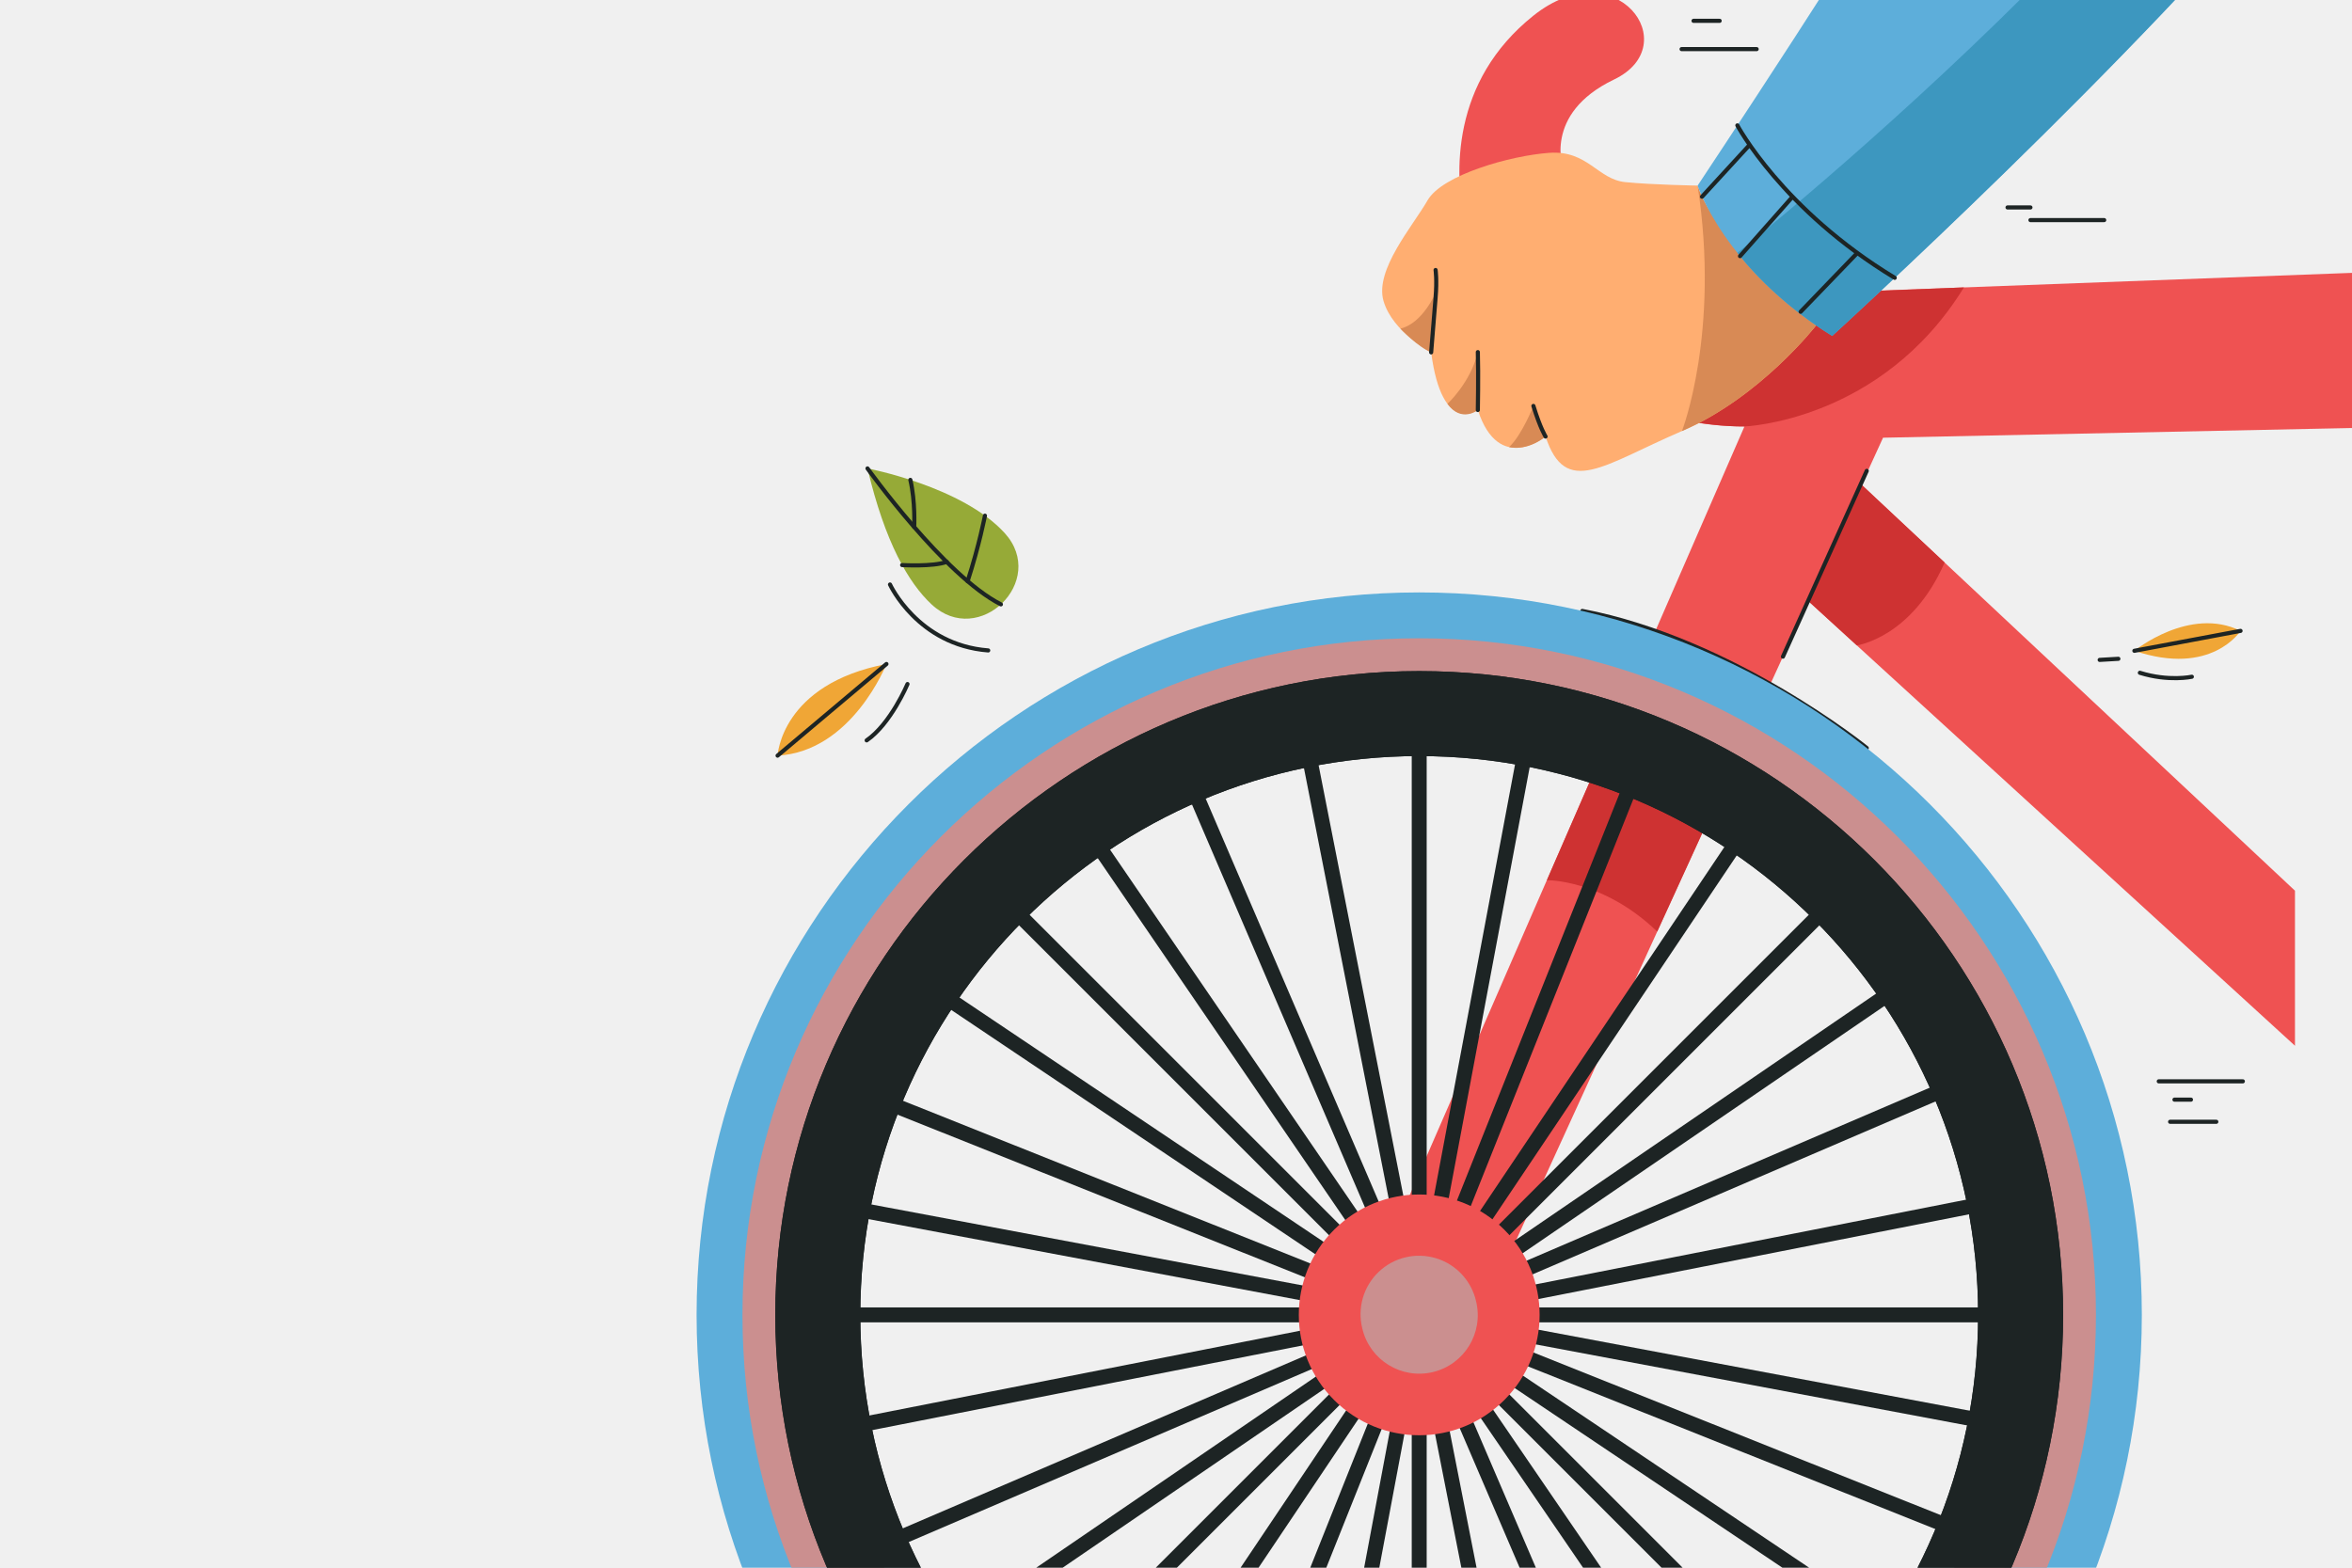
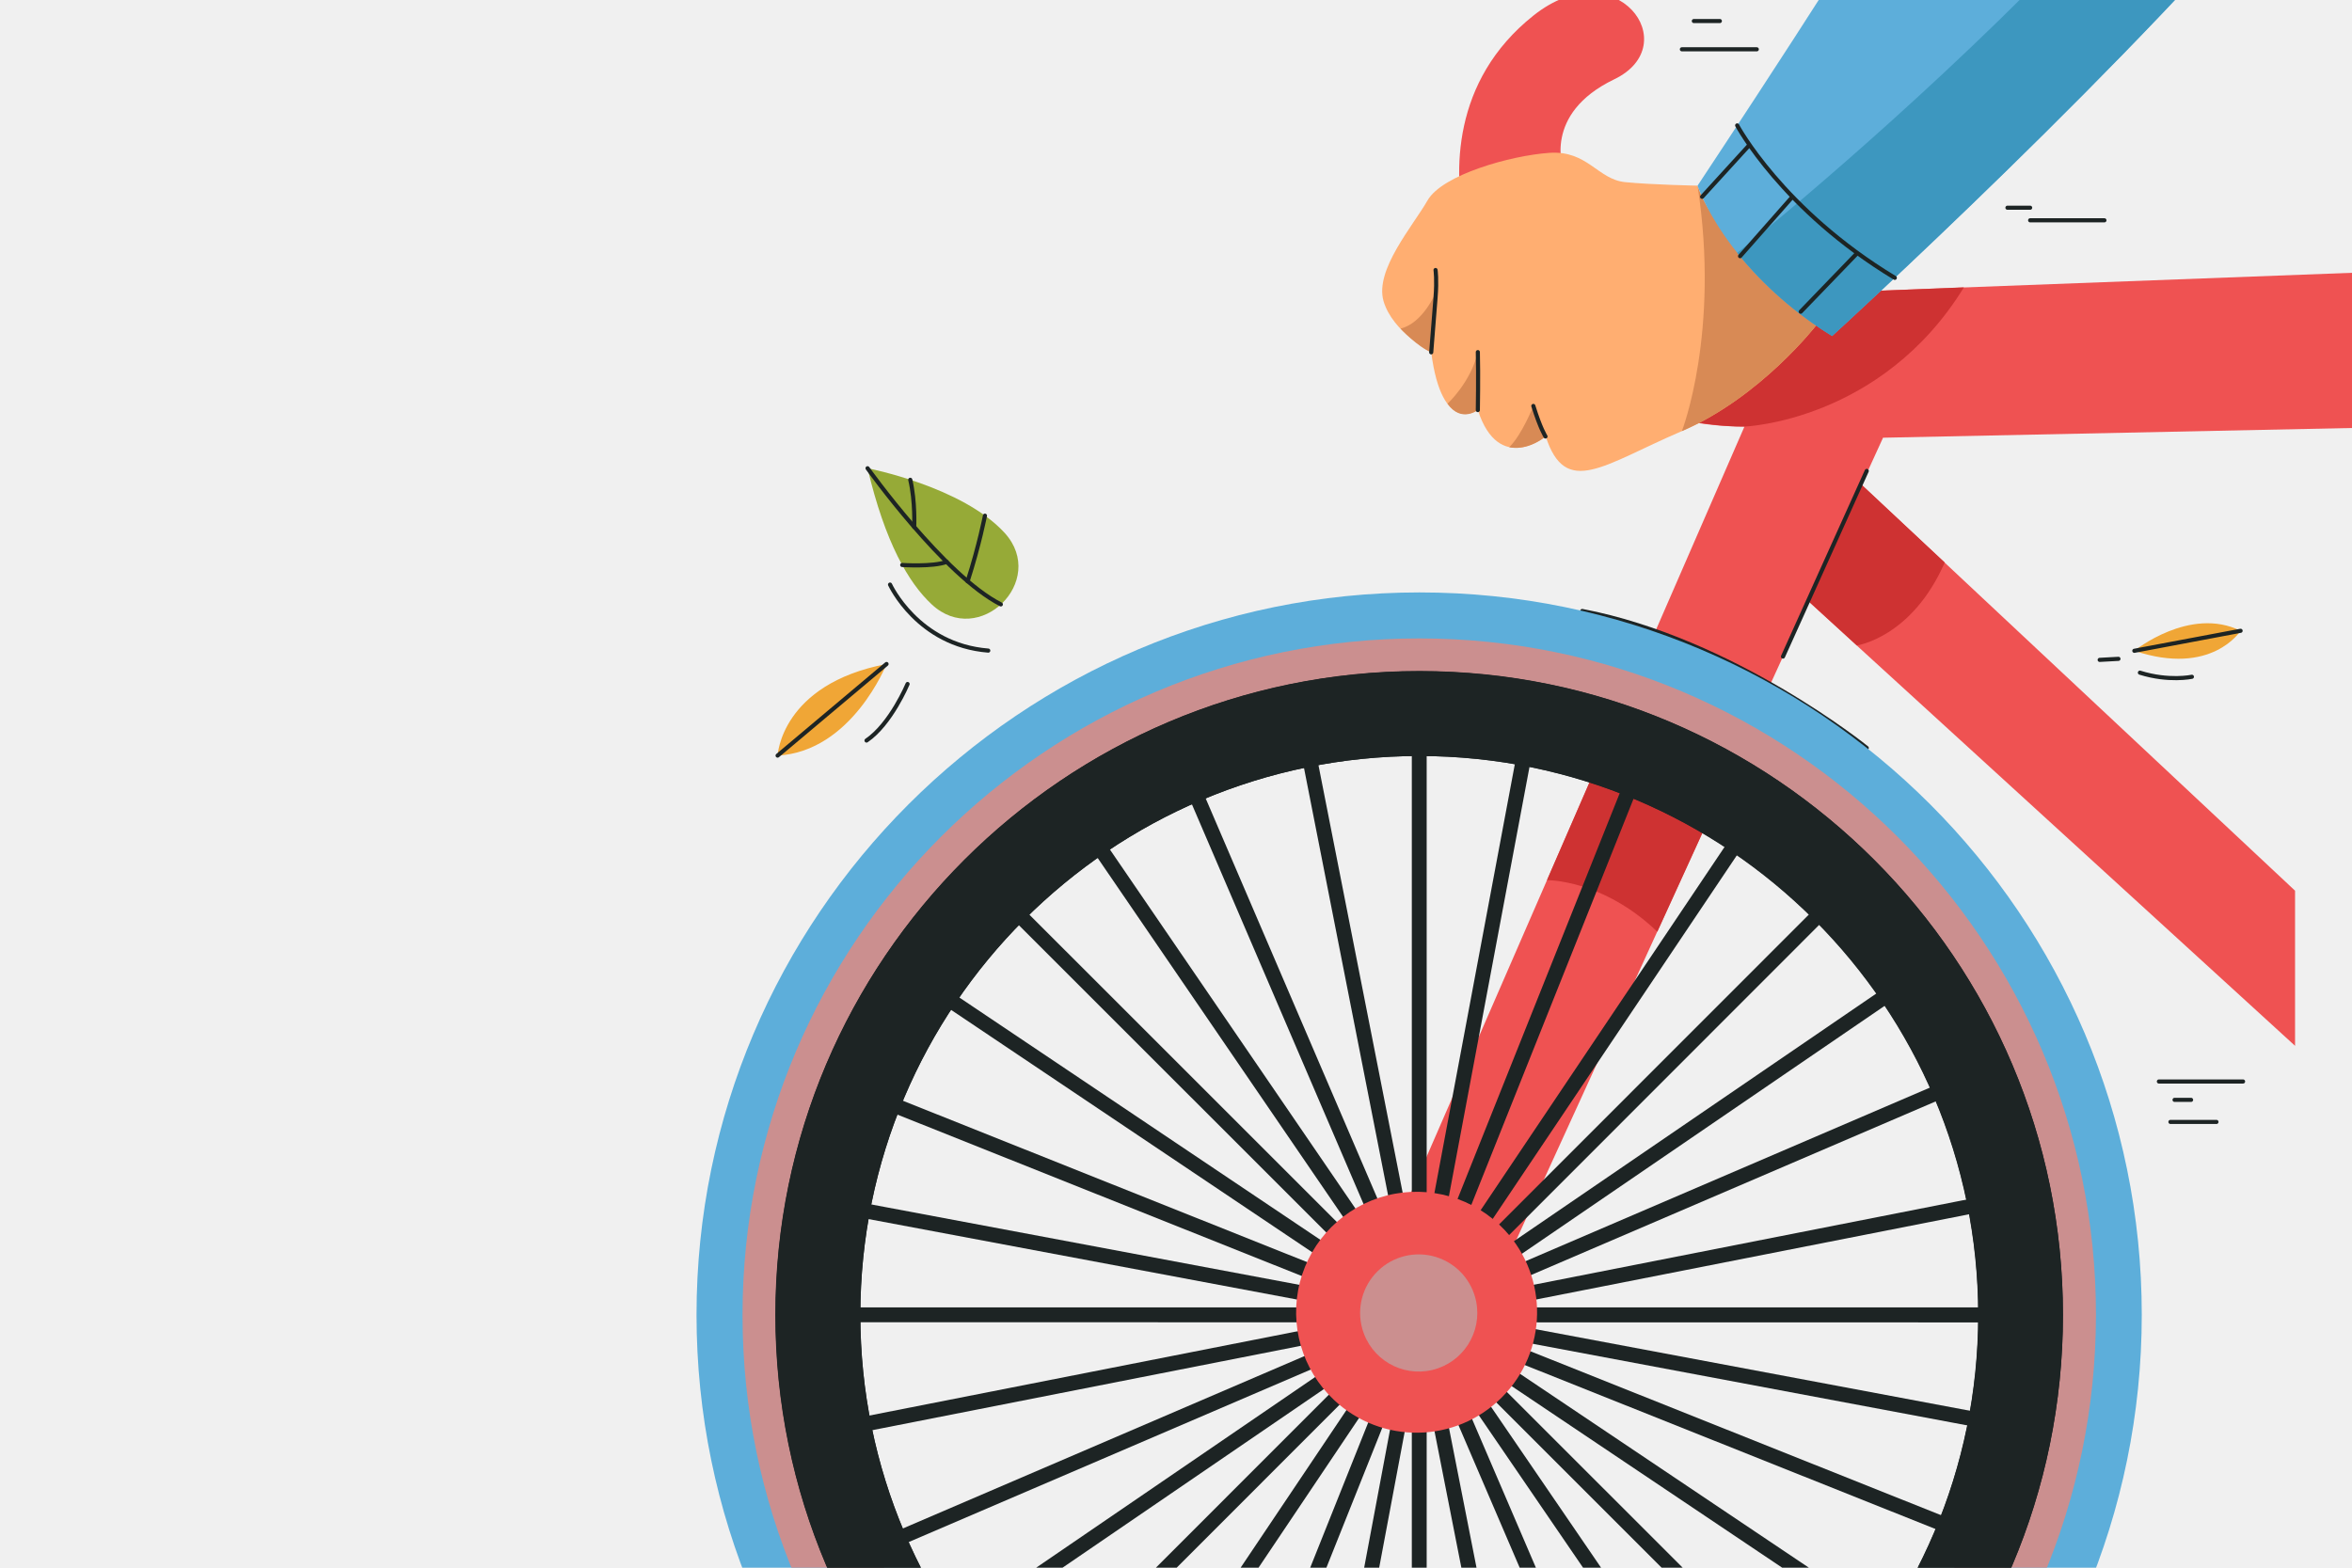
<svg xmlns="http://www.w3.org/2000/svg" width="114" height="76" fill="none">
  <g clip-path="url(#a)">
-     <path fill="#96AA37" d="M45.157 29.304c-1.12-1.041-2.26-3.007-3.11-6.595 0 0 4.591.867 6.651 3.135 2.103 2.315-1.251 5.59-3.541 3.46" />
-     <path stroke="#1D2424" stroke-linecap="round" stroke-linejoin="round" stroke-miterlimit="10" stroke-width=".2" d="M42.047 22.709s3.726 5.203 6.466 6.59" />
-     <path stroke="#1D2424" stroke-linecap="round" stroke-linejoin="round" stroke-miterlimit="10" stroke-width=".2" d="M47.74 25s-.27 1.413-.84 3.177m-3.174-.783s1.483.089 2.158-.154m-1.574-1.69s.064-1.227-.186-2.286" />
-     <path fill="#F0A636" d="M42.965 32.19s-1.664 4.244-5.276 4.442c0 0 .165-3.466 5.276-4.441" />
-     <path stroke="#1D2424" stroke-linecap="round" stroke-linejoin="round" stroke-miterlimit="10" stroke-width=".2" d="m42.965 32.19-5.276 4.442" />
-     <path fill="#F0A636" d="M103.452 31.55s2.684-2.184 5.146-.966c0 0-1.403 2.23-5.146.966" />
-     <path stroke="#1D2424" stroke-linecap="round" stroke-linejoin="round" stroke-miterlimit="10" stroke-width=".2" d="m103.452 31.55 5.146-.966m-2.361 2.224s-1.116.245-2.519-.192m-1.042-.678-.906.053m-58.632-3.655s1.346 2.932 4.76 3.196m-3.912 1.63s-.81 1.928-1.979 2.73m55.297-25.835h1.11m.001.613h3.574m2.645 41.752h4.075m-3.314.888h.8m-1.011 1.073h2.239M81.506 2.381h3.638M83.35 1.01h-1.265" />
-     <path fill="#EF5252" d="M111.236 43.18 87.443 20.89l-1.419 6.766 25.212 23.041z" />
-     <path fill="#EF5252" d="M114.409 13.213 87.36 14.226 66.551 62.019l4.485 3.462L91.27 21.22l23.139-.479z" />
-     <path stroke="#1D2424" stroke-linecap="round" stroke-linejoin="round" stroke-miterlimit="10" stroke-width=".2" d="M90.48 36.263s-6.471-5.248-13.787-6.645" />
-     <path fill="#EF5252" d="M75.779 8.226s-1.032-2.702 2.456-4.373c3.488-1.67.087-6.288-3.911-3.095s-3.851 7.664-3.31 10.17c.54 2.505 5.02 9.746 13.539 9.746s2.807-6.448 2.807-6.448-9.027 1.32-11.581-6" />
-     <path fill="#CE3232" d="m95.191 13.933-9.61.385-4.743 5.866s1.766.497 3.715.49c0 0 6.635-.235 10.638-6.741m-4.999 9.532-2.555 5.665L90 31.288s2.659-.365 4.255-4.017z" />
-     <path stroke="#1D2424" stroke-linecap="round" stroke-linejoin="round" stroke-miterlimit="10" stroke-width=".2" d="m90.48 22.827-4.062 9.007" />
-     <path fill="#CE3232" d="m82.925 39.474-5.365-2.74-2.585 5.938s2.695-.056 5.35 2.49z" />
-     <path fill="#1D2424" d="M68.426 33.517h.724v60.455h-.724z" />
-     <path fill="#1D2424" d="M38.56 64.106v-.724h60.456v.724z" />
-     <path fill="#1D2424" d="m47.158 42.625.511-.511 42.748 42.748-.511.511z" />
-     <path fill="#1D2424" d="m47.669 85.374-.512-.511 42.748-42.748.512.511z" />
-     <path fill="#1D2424" d="m56.532 36.107.665-.285 23.844 55.552-.665.286z" />
-     <path fill="#1D2424" d="m41.15 76-.285-.665 55.553-23.844.285.665z" />
-     <path fill="#1D2424" d="m40.582 52.871.268-.672 56.146 22.423-.269.672z" />
-     <path fill="#1D2424" d="m57.915 91.95-.671-.267 22.423-56.145.671.268z" />
-     <path fill="#1D2424" d="m62.596 34.157.71-.14L74.98 93.336l-.71.14z" />
-     <path fill="#1D2424" d="m39.2 69.936-.14-.71 59.32-11.674.14.71z" />
-     <path fill="#1D2424" d="m43.483 47.2.403-.6 50.196 33.692-.403.6z" />
-     <path fill="#1D2424" d="m52.244 89.048-.6-.404 33.69-50.196.602.404z" />
-     <path fill="#1D2424" d="m51.429 39 .597-.408 34.127 49.906-.597.409z" />
-     <path fill="#1D2424" d="m44.04 81.106-.409-.597 49.906-34.12.408.596z" />
-     <path fill="#1D2424" d="m39.01 58.522.134-.712L98.56 68.97l-.134.712z" />
-     <path fill="#1D2424" d="m63.563 93.52-.71-.133 11.16-59.416.71.134z" />
-     <path fill="#5DAEDA" d="M68.788 98.77c19.313 0 35.025-15.713 35.025-35.026S88.101 28.72 68.788 28.72 33.763 44.43 33.763 63.744 49.475 98.77 68.788 98.77m0-65.93c17.04 0 30.904 13.864 30.904 30.904S85.829 94.648 68.788 94.648c-17.04 0-30.904-13.863-30.904-30.904 0-17.04 13.863-30.904 30.904-30.904" />
-     <path fill="#CB8F8F" d="M68.788 96.545c18.086 0 32.801-14.714 32.801-32.8 0-18.087-14.715-32.802-32.801-32.802S35.987 45.658 35.987 63.744s14.714 32.801 32.8 32.801m0-61.48c15.814 0 28.68 12.865 28.68 28.68s-12.866 28.68-28.68 28.68-28.68-12.866-28.68-28.68 12.866-28.68 28.68-28.68" />
-     <path fill="#1D2424" d="M68.788 94.955c17.21 0 31.21-14 31.21-31.21s-14-31.211-31.21-31.211-31.21 14-31.21 31.21 14 31.211 31.21 31.211m0-58.3c14.937 0 27.09 12.152 27.09 27.09 0 14.937-12.153 27.089-27.09 27.089s-27.09-12.152-27.09-27.09c0-14.937 12.153-27.09 27.09-27.09" />
-     <path fill="#1D2424" d="M68.788 94.955c17.21 0 31.21-14.001 31.21-31.211s-14-31.21-31.21-31.21-31.21 14-31.21 31.21 14 31.21 31.21 31.21m0-58.3c14.937 0 27.09 12.152 27.09 27.089s-12.153 27.09-27.09 27.09-27.09-12.153-27.09-27.09 12.153-27.09 27.09-27.09" />
-     <path fill="#EF5252" d="M64.662 67.871a5.836 5.836 0 1 1 8.253-8.254 5.836 5.836 0 0 1-8.253 8.254" />
-     <path fill="#CB8F8F" d="M66.034 64.416a2.835 2.835 0 1 1 5.515-1.313 2.835 2.835 0 0 1-5.516 1.313" />
-     <path fill="#FFAE71" d="M88.04 15.76s-2.7 3.496-6.516 5.137c-3.816 1.642-5.635 3.24-6.611.266 0 0-2.263 1.864-3.283-1.286 0 0-1.73 1.286-2.263-2.796 0 0-1.864-.976-2.307-2.484-.444-1.509 1.42-3.638 2.13-4.88.71-1.243 4.037-2.175 5.9-2.308s2.352 1.287 3.683 1.42 3.51.168 3.51.168.603 2.512 5.757 6.762" />
-     <path fill="#D88A55" d="M82.283 8.997s.603 2.512 5.756 6.762c0 0-2.7 3.497-6.515 5.138 0 0 1.856-4.775.759-11.9m-7.37 12.166s-.231-.513-.59-1.484c0 0-.55 1.407-1.178 1.995 0 0 .818.236 1.768-.51M71.63 17.07v2.807s-.797.639-1.473-.3c0 0 1.12-1.024 1.473-2.507m-2.03-2.913s-.624 1.517-1.725 1.775c0 0 .842.885 1.492 1.15 0 0 .223-2.284.233-2.925" />
-     <path stroke="#1D2424" stroke-linecap="round" stroke-linejoin="round" stroke-miterlimit="10" stroke-width=".2" d="M74.913 21.163s-.254-.388-.59-1.484m-2.693.198s.033-1.68 0-2.807m-2.263.012s.143-1.786.215-2.65 0-1.343 0-1.343" />
-     <path fill="#5DAEDA" d="M102.707-22c-8.503 7.022-6.71 8.845-9.204 13.352-2.493 4.507-11.22 17.645-11.22 17.645s1.302 4.035 6.521 7.288c0 0 14.96-13.617 23.016-23.495s8.448-8.449 8.448-8.449-9.057-13.363-17.561-6.341" />
-     <path fill="#3D97BF" d="M115.017-23.903c.814 5.582.577 12.064-3.197 16.693-8.056 9.878-23.016 23.495-23.016 23.495-2.12-1.32-3.593-2.77-4.596-4.027 0 0 27.063-21.467 30.809-36.16" />
-     <path stroke="#1D2424" stroke-linecap="round" stroke-linejoin="round" stroke-miterlimit="10" stroke-width=".2" d="M84.209 6.078s2.173 4.089 7.627 7.391m-1.812-1.206-2.748 2.851m-.389-5.578-2.549 2.882m.467-5.397-2.31 2.515" />
+     <path fill="#96AA37" d="M45.16 29.3c-1.12-1.04-2.26-3-3.11-6.6 0 0 4.59.88 6.65 3.14 2.1 2.32-1.25 5.6-3.54 3.46" />
+     <path stroke="#1D2424" stroke-linecap="round" stroke-linejoin="round" stroke-miterlimit="10" stroke-width=".2" d="M42.05 22.7s3.72 5.21 6.46 6.6" />
+     <path stroke="#1D2424" stroke-linecap="round" stroke-linejoin="round" stroke-miterlimit="10" stroke-width=".2" d="M47.74 25s-.27 1.41-.84 3.18m-3.17-.79s1.48.1 2.15-.15m-1.57-1.69s.06-1.23-.19-2.29" />
+     <path fill="#F0A636" d="M42.97 32.19s-1.67 4.24-5.28 4.44c0 0 .16-3.46 5.28-4.44" />
+     <path stroke="#1D2424" stroke-linecap="round" stroke-linejoin="round" stroke-miterlimit="10" stroke-width=".2" d="m42.97 32.19-5.28 4.44" />
+     <path fill="#F0A636" d="M103.45 31.55s2.69-2.18 5.15-.97c0 0-1.4 2.23-5.15.97" />
+     <path stroke="#1D2424" stroke-linecap="round" stroke-linejoin="round" stroke-miterlimit="10" stroke-width=".2" d="m103.45 31.55 5.15-.97m-2.36 2.23s-1.12.24-2.52-.2m-1.04-.67-.91.05m-58.63-3.65s1.34 2.93 4.76 3.2m-3.91 1.62S43.18 35.1 42 35.9m55.3-25.83h1.1m0 .61h3.6m2.64 41.75h4.08m-3.32.89h.8m-1 1.07h2.23m-25.91-52h3.63m-1.79-1.37H82.1" />
+     <path fill="#EF5252" d="m111.24 43.18-23.8-22.29-1.42 6.77 25.22 23.04z" />
+     <path fill="#EF5252" d="m114.4 13.21-27.04 1.02-20.8 47.79 4.48 3.46 20.23-44.26 23.14-.48z" />
+     <path stroke="#1D2424" stroke-linecap="round" stroke-linejoin="round" stroke-miterlimit="10" stroke-width=".2" d="M90.48 36.26s-6.47-5.24-13.79-6.64" />
+     <path fill="#EF5252" d="M75.78 8.23s-1.03-2.7 2.45-4.38c3.5-1.67.1-6.28-3.9-3.1S70.46 8.43 71 10.94s5.02 9.74 13.54 9.74 2.81-6.44 2.81-6.44-9.03 1.32-11.58-6" />
+     <path fill="#CE3232" d="m95.2 13.93-9.62.39-4.74 5.86s1.76.5 3.71.5c0 0 6.64-.24 10.64-6.75m-5 9.53-2.55 5.67L90 31.29s2.66-.37 4.26-4.02z" />
+     <path stroke="#1D2424" stroke-linecap="round" stroke-linejoin="round" stroke-miterlimit="10" stroke-width=".2" d="m90.48 22.83-4.06 9" />
+     <path fill="#CE3232" d="m82.93 39.47-5.37-2.74-2.58 5.94s2.69-.05 5.35 2.5z" />
+     <path fill="#1D2424" d="M68.43 33.52h.72v60.45h-.72z" />
+     <path fill="#1D2424" d="M38.56 64.1v-.72h60.46v.73z" />
+     <path fill="#1D2424" d="m47.16 42.63.5-.52 42.76 42.75-.51.51z" />
+     <path fill="#1D2424" d="m47.67 85.37-.51-.5L89.9 42.11l.5.5z" />
+     <path fill="#1D2424" d="m56.53 36.1.67-.28 23.84 55.55-.66.29z" />
+     <path fill="#1D2424" d="m41.15 76-.28-.66 55.55-23.85.28.67z" />
+     <path fill="#1D2424" d="m40.58 52.87.27-.67L97 74.62l-.27.67z" />
+     <path fill="#1D2424" d="m57.92 91.95-.68-.27 22.43-56.14.67.27z" />
+     <path fill="#1D2424" d="m62.6 34.16.7-.14 11.68 59.32-.71.14z" />
+     <path fill="#1D2424" d="m39.2 69.94-.14-.71 59.32-11.68.14.71z" />
+     <path fill="#1D2424" d="m43.48 47.2.4-.6 50.2 33.7-.4.6z" />
+     <path fill="#1D2424" d="m52.24 89.05-.6-.4 33.7-50.2.6.4z" />
+     <path fill="#1D2424" d="m51.43 39 .6-.4 34.12 49.9-.6.4z" />
+     <path fill="#1D2424" d="m44.04 81.1-.4-.6 49.9-34.11.4.6z" />
+     <path fill="#1D2424" d="m39.01 58.52.13-.71 59.42 11.16-.13.71z" />
+     <path fill="#1D2424" d="m63.56 93.52-.7-.13L74 33.97l.71.14z" />
+     <path fill="#5DAEDA" d="M68.79 98.77c19.31 0 35.02-15.71 35.02-35.03S88.11 28.72 68.8 28.72 33.76 44.43 33.76 63.74 49.48 98.77 68.8 98.77m0-65.93c17.04 0 30.9 13.86 30.9 30.9s-13.86 30.9-30.9 30.9a30.94 30.94 0 0 1-30.9-30.9 30.94 30.94 0 0 1 30.9-30.9" />
+     <path fill="#CB8F8F" d="M68.79 96.55a32.84 32.84 0 0 0 32.8-32.8c0-18.1-14.72-32.8-32.8-32.8s-32.8 14.7-32.8 32.8 14.71 32.8 32.8 32.8m0-61.48c15.81 0 28.68 12.86 28.68 28.68S84.6 92.43 68.79 92.43 40.1 79.56 40.1 63.75s12.86-28.68 28.68-28.68" />
+     <path fill="#1D2424" d="M68.79 94.96c17.2 0 31.2-14 31.2-31.21S86 32.53 68.8 32.53s-31.21 14-31.21 31.21 14 31.21 31.2 31.21m0-58.3a27.1 27.1 0 0 1 27.1 27.1c0 14.93-12.16 27.08-27.1 27.08S41.7 78.68 41.7 63.74a27.1 27.1 0 0 1 27.09-27.09" />
+     <path fill="#1D2424" d="M68.79 94.96c17.2 0 31.2-14 31.2-31.22s-14-31.2-31.2-31.2-31.21 14-31.21 31.2 14 31.21 31.2 31.21m0-58.3c14.94 0 27.1 12.16 27.1 27.1s-12.16 27.08-27.1 27.08S41.7 78.68 41.7 63.74s12.15-27.09 27.09-27.09" />
+     <path fill="#EF5252" d="M64.66 67.87a5.84 5.84 0 1 1 8.26-8.25 5.84 5.84 0 0 1-8.26 8.25" />
+     <path fill="#CB8F8F" d="M66.03 64.42a2.84 2.84 0 1 1 5.52-1.32 2.84 2.84 0 0 1-5.52 1.32" />
+     <path fill="#FFAE71" d="M88.04 15.76s-2.7 3.5-6.52 5.14-5.63 3.24-6.6.26c0 0-2.27 1.87-3.29-1.28 0 0-1.73 1.28-2.26-2.8 0 0-1.87-.98-2.31-2.48-.44-1.51 1.42-3.64 2.13-4.88.71-1.25 4.04-2.18 5.9-2.31s2.35 1.29 3.68 1.42 3.51.17 3.51.17.6 2.5 5.76 6.76" />
+     <path fill="#D88A55" d="M82.28 9s.6 2.5 5.76 6.76c0 0-2.7 3.5-6.52 5.14 0 0 1.86-4.78.76-11.9m-7.37 12.16s-.23-.51-.59-1.48c0 0-.55 1.4-1.17 2 0 0 .81.23 1.76-.52m-3.28-4.09v2.8s-.8.65-1.47-.3c0 0 1.12-1.02 1.47-2.5m-2.03-2.91s-.62 1.51-1.72 1.77c0 0 .84.89 1.49 1.15 0 0 .22-2.28.23-2.92" />
+     <path stroke="#1D2424" stroke-linecap="round" stroke-linejoin="round" stroke-miterlimit="10" stroke-width=".2" d="M74.91 21.16s-.25-.38-.59-1.48m-2.69.2s.03-1.68 0-2.81m-2.26.01.21-2.65c.07-.87 0-1.34 0-1.34" />
+     <path fill="#5DAEDA" d="M102.7-22c-8.5 7.02-6.7 8.85-9.2 13.35S82.28 9 82.28 9s1.3 4.03 6.52 7.29c0 0 14.96-13.62 23.02-23.5s8.45-8.45 8.45-8.45S111.2-29.02 102.7-22" />
+     <path fill="#3D97BF" d="M115.02-23.9c.81 5.58.57 12.06-3.2 16.69-8.06 9.88-23.02 23.5-23.02 23.5a18 18 0 0 1-4.6-4.03s27.07-21.47 30.82-36.16" />
+     <path stroke="#1D2424" stroke-linecap="round" stroke-linejoin="round" stroke-miterlimit="10" stroke-width=".2" d="M84.2 6.08s2.18 4.09 7.64 7.39m-1.82-1.2-2.74 2.84m-.4-5.57-2.54 2.88m.46-5.4-2.3 2.52" />
  </g>
  <defs>
    <clipPath id="a">
      <path fill="#fff" d="M0 0h114v76H0z" />
    </clipPath>
  </defs>
</svg>
